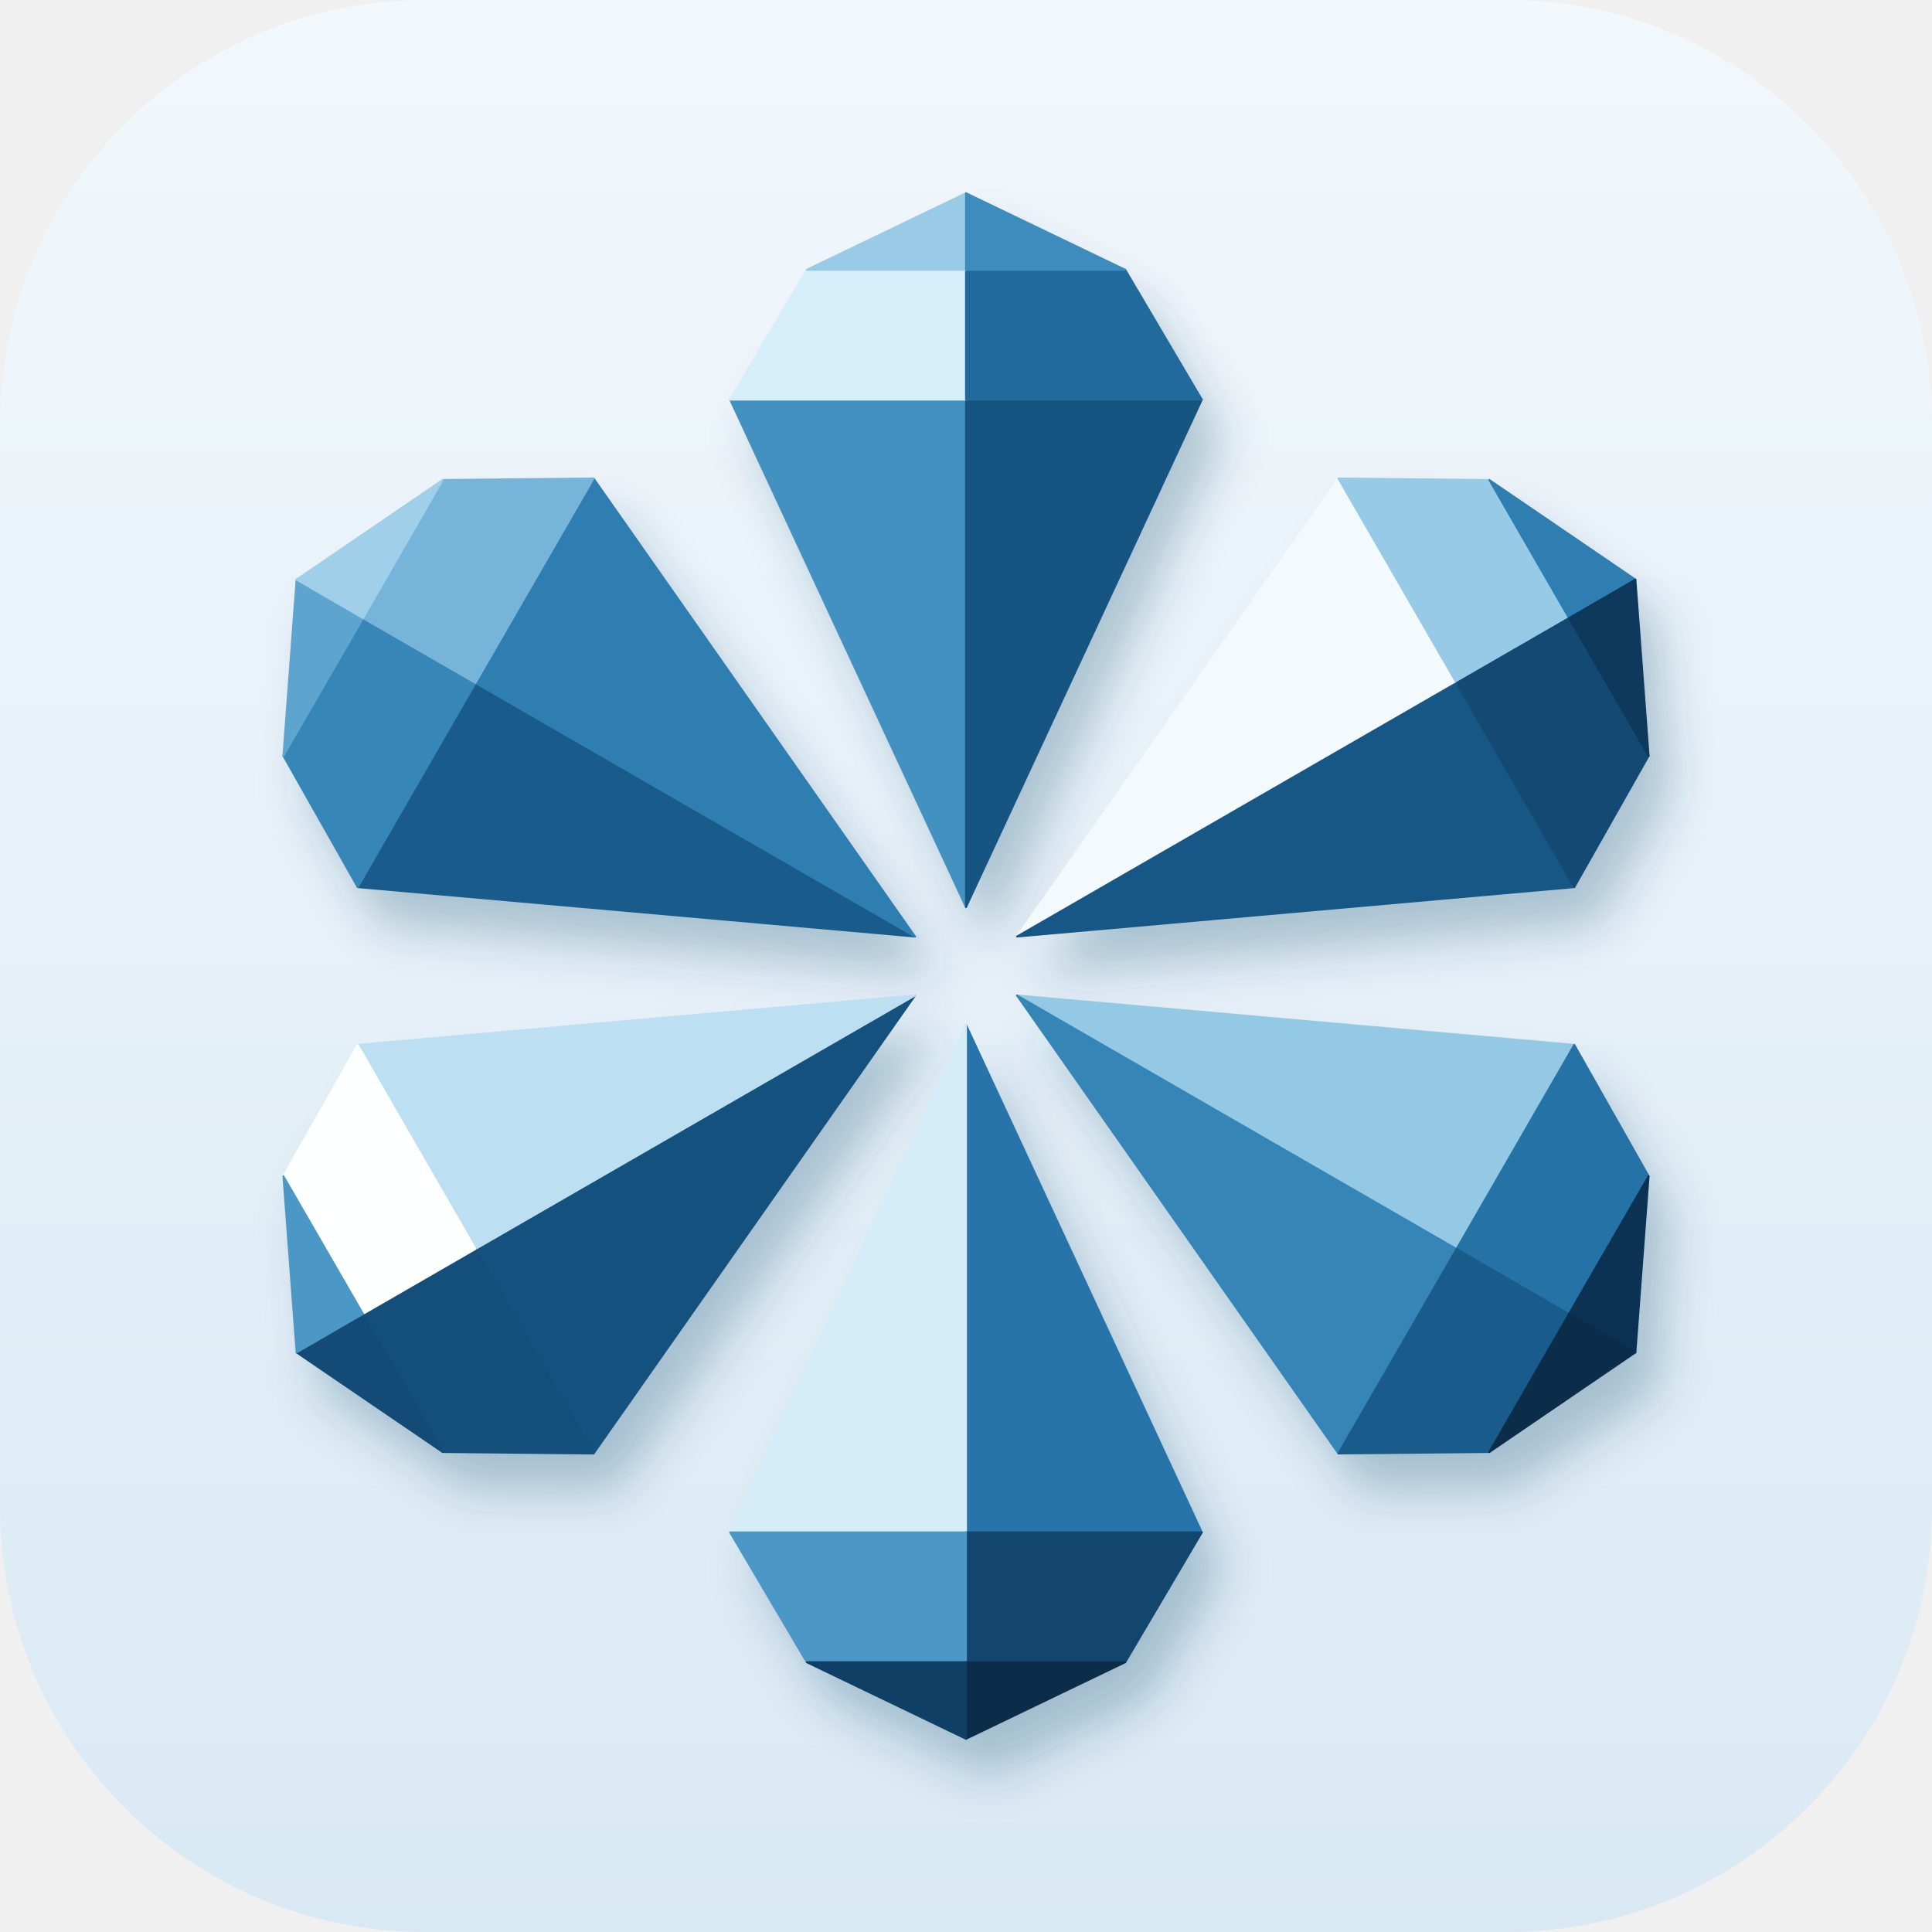
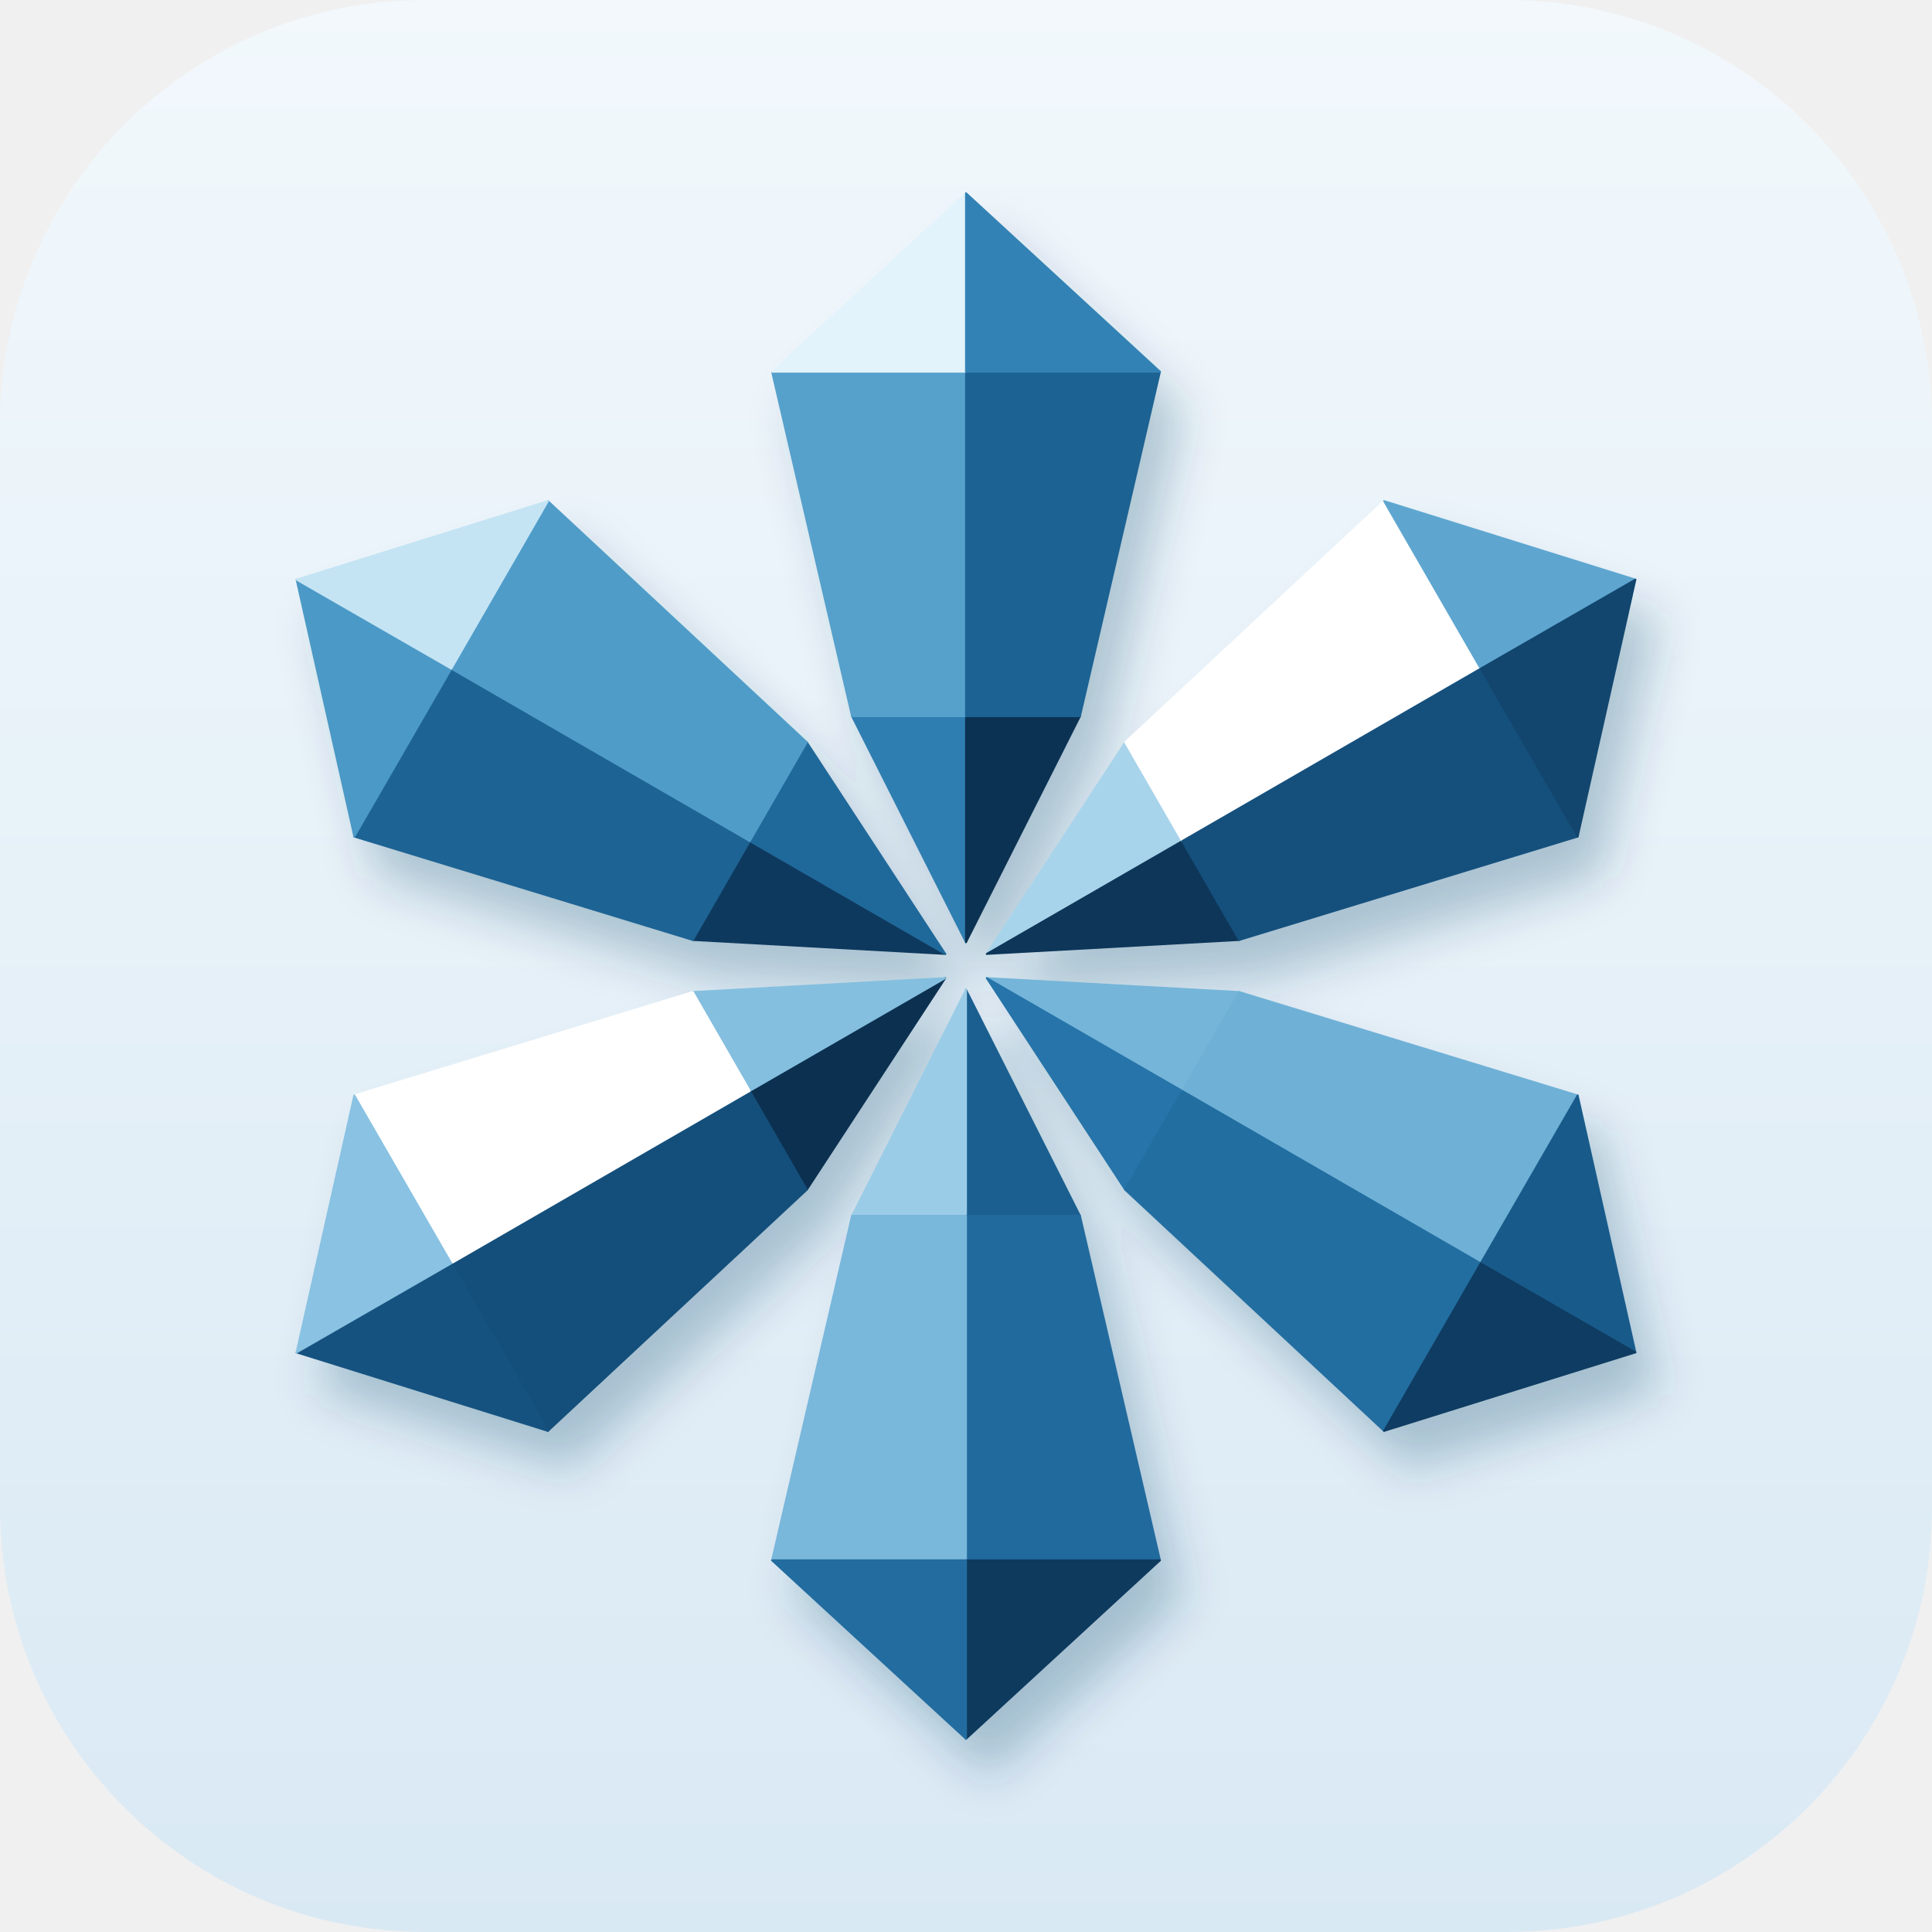
<svg xmlns="http://www.w3.org/2000/svg" viewBox="0 0 512 512" width="512" height="512">
  <defs>
    <linearGradient id="ic-tile" x1="0" y1="0" x2="0" y2="1">
      <stop offset="0" stop-color="#f2f8fc" />
      <stop offset="1" stop-color="#d9e9f4" />
    </linearGradient>
    <filter id="ic-soft" x="-20%" y="-20%" width="140%" height="140%">
      <feGaussianBlur stdDeviation="6.1" />
    </filter>
  </defs>
  <rect width="512" height="512" rx="112.6" fill="url(#ic-tile)" />
  <g transform="translate(6.1 10.2)" fill="#0f3d63" fill-opacity="0.26" filter="url(#ic-soft)">
-     <path d="M256 240.4L193.5 105.9L213.8 71.5L256 51.2L298.2 71.5L318.5 105.9Z" />
-     <path d="M269.5 248.2L354.7 126.8L394.7 127.2L433.4 153.6L436.9 200.3L417.2 235.1Z" />
-     <path d="M269.5 263.8L417.2 276.9L436.9 311.7L433.4 358.4L394.7 384.8L354.7 385.2Z" />
-     <path d="M256 271.6L318.5 406.1L298.2 440.5L256 460.8L213.8 440.5L193.5 406.1Z" />
-     <path d="M242.5 263.8L157.3 385.2L117.3 384.8L78.6 358.4L75.1 311.7L94.8 276.9Z" />
-     <path d="M242.5 248.2L94.8 235.1L75.1 200.3L78.6 153.6L117.3 127.2L157.3 126.8Z" />
+     <path d="M256 249.7L225.8 189.8L204.6 98.5L256 51.2L307.4 98.5L286.2 189.8Z" />
+     <path d="M261.5 252.8L298.2 196.7L366.8 132.8L433.4 153.6L418.1 221.7L328.4 249.1Z" />
+     <path d="M261.5 259.2L328.4 262.9L418.1 290.3L433.4 358.4L366.8 379.2L298.2 315.3Z" />
+     <path d="M256 262.3L286.2 322.2L307.4 413.5L256 460.8L204.6 413.5L225.8 322.2Z" />
+     <path d="M250.5 259.2L213.8 315.3L145.2 379.2L78.6 358.4L93.9 290.3L183.6 262.9Z" />
+     <path d="M250.5 252.8L183.6 249.1L93.9 221.7L78.6 153.6L145.2 132.8L213.8 196.7Z" />
  </g>
-   <path d="M256 240.4L193.5 105.9L256 105.9Z" fill="#4391c0" stroke="#4391c0" stroke-width="0.5" stroke-linejoin="round" />
-   <path d="M256 240.4L256 105.9L318.5 105.9Z" fill="#165482" stroke="#165482" stroke-width="0.5" stroke-linejoin="round" />
-   <path d="M193.5 105.9L213.8 71.5L256 71.5L256 105.9Z" fill="#d6eef9" stroke="#d6eef9" stroke-width="0.5" stroke-linejoin="round" />
-   <path d="M256 105.9L256 71.5L298.2 71.5L318.5 105.9Z" fill="#206a9c" stroke="#206a9c" stroke-width="0.5" stroke-linejoin="round" />
-   <path d="M213.8 71.5L256 51.2L256 71.5Z" fill="#99cbe7" stroke="#99cbe7" stroke-width="0.5" stroke-linejoin="round" />
-   <path d="M256 71.5L256 51.2L298.2 71.5Z" fill="#3e8cbd" stroke="#3e8cbd" stroke-width="0.5" stroke-linejoin="round" />
-   <path d="M269.5 248.2L354.7 126.8L386 181Z" fill="#f3fafd" stroke="#f3fafd" stroke-width="0.5" stroke-linejoin="round" />
-   <path d="M269.5 248.2L386 181L417.2 235.1Z" fill="#175786" stroke="#175786" stroke-width="0.5" stroke-linejoin="round" />
-   <path d="M354.7 126.8L394.7 127.2L415.8 163.8L386 181Z" fill="#97cae6" stroke="#97cae6" stroke-width="0.5" stroke-linejoin="round" />
-   <path d="M386 181L415.8 163.8L436.9 200.3L417.2 235.1Z" fill="#134973" stroke="#134973" stroke-width="0.5" stroke-linejoin="round" />
-   <path d="M394.7 127.2L433.4 153.6L415.8 163.8Z" fill="#2f7eb2" stroke="#2f7eb2" stroke-width="0.5" stroke-linejoin="round" />
-   <path d="M415.8 163.8L433.4 153.6L436.9 200.3Z" fill="#0e385c" stroke="#0e385c" stroke-width="0.5" stroke-linejoin="round" />
-   <path d="M269.5 263.8L417.2 276.9L386 331Z" fill="#94c9e5" stroke="#94c9e5" stroke-width="0.5" stroke-linejoin="round" />
-   <path d="M269.5 263.8L386 331L354.7 385.2Z" fill="#3685b7" stroke="#3685b7" stroke-width="0.5" stroke-linejoin="round" />
-   <path d="M417.2 276.9L436.9 311.7L415.8 348.2L386 331Z" fill="#2572a6" stroke="#2572a6" stroke-width="0.5" stroke-linejoin="round" />
-   <path d="M386 331L415.8 348.2L394.7 384.8L354.7 385.2Z" fill="#195c8c" stroke="#195c8c" stroke-width="0.5" stroke-linejoin="round" />
-   <path d="M436.9 311.7L433.4 358.4L415.8 348.2Z" fill="#0c3253" stroke="#0c3253" stroke-width="0.5" stroke-linejoin="round" />
-   <path d="M415.8 348.2L433.4 358.4L394.7 384.8Z" fill="#0b2d4a" stroke="#0b2d4a" stroke-width="0.5" stroke-linejoin="round" />
-   <path d="M256 271.6L318.5 406.1L256 406.1Z" fill="#2674a9" stroke="#2674a9" stroke-width="0.5" stroke-linejoin="round" />
-   <path d="M256 271.6L256 406.1L193.5 406.1Z" fill="#d4edf8" stroke="#d4edf8" stroke-width="0.5" stroke-linejoin="round" />
-   <path d="M318.5 406.1L298.2 440.5L256 440.5L256 406.1Z" fill="#12466f" stroke="#12466f" stroke-width="0.5" stroke-linejoin="round" />
-   <path d="M256 406.1L256 440.5L213.8 440.5L193.5 406.1Z" fill="#4b98c6" stroke="#4b98c6" stroke-width="0.5" stroke-linejoin="round" />
-   <path d="M298.2 440.5L256 460.8L256 440.5Z" fill="#0b2d4a" stroke="#0b2d4a" stroke-width="0.5" stroke-linejoin="round" />
-   <path d="M256 440.5L256 460.8L213.8 440.5Z" fill="#103f66" stroke="#103f66" stroke-width="0.5" stroke-linejoin="round" />
-   <path d="M242.5 263.8L157.3 385.2L126 331Z" fill="#15517e" stroke="#15517e" stroke-width="0.5" stroke-linejoin="round" />
-   <path d="M242.5 263.8L126 331L94.8 276.9Z" fill="#bcdff1" stroke="#bcdff1" stroke-width="0.5" stroke-linejoin="round" />
-   <path d="M157.3 385.2L117.3 384.8L96.2 348.2L126 331Z" fill="#144e7a" stroke="#144e7a" stroke-width="0.5" stroke-linejoin="round" />
-   <path d="M126 331L96.2 348.2L75.1 311.7L94.8 276.9Z" fill="#feffff" stroke="#feffff" stroke-width="0.5" stroke-linejoin="round" />
-   <path d="M117.3 384.8L78.6 358.4L96.2 348.2Z" fill="#134b76" stroke="#134b76" stroke-width="0.5" stroke-linejoin="round" />
-   <path d="M96.2 348.2L78.6 358.4L75.1 311.7Z" fill="#4b98c6" stroke="#4b98c6" stroke-width="0.5" stroke-linejoin="round" />
-   <path d="M242.5 248.2L94.8 235.1L126 181Z" fill="#195c8c" stroke="#195c8c" stroke-width="0.5" stroke-linejoin="round" />
-   <path d="M242.5 248.2L126 181L157.3 126.8Z" fill="#2f7eb2" stroke="#2f7eb2" stroke-width="0.5" stroke-linejoin="round" />
-   <path d="M94.8 235.1L75.1 200.3L96.2 163.8L126 181Z" fill="#3786b8" stroke="#3786b8" stroke-width="0.5" stroke-linejoin="round" />
-   <path d="M126 181L96.2 163.8L117.3 127.2L157.3 126.8Z" fill="#76b5d9" stroke="#76b5d9" stroke-width="0.5" stroke-linejoin="round" />
-   <path d="M75.1 200.3L78.6 153.6L96.2 163.8Z" fill="#5da5cf" stroke="#5da5cf" stroke-width="0.5" stroke-linejoin="round" />
-   <path d="M96.2 163.8L78.6 153.6L117.3 127.2Z" fill="#9fcfe9" stroke="#9fcfe9" stroke-width="0.5" stroke-linejoin="round" />
+   <path d="M256 249.7L225.8 189.8L256 189.8Z" fill="#2e7eb1" stroke="#2e7eb1" stroke-width="0.5" stroke-linejoin="round" />
+   <path d="M256 249.7L256 189.8L286.2 189.8Z" fill="#0c3253" stroke="#0c3253" stroke-width="0.5" stroke-linejoin="round" />
+   <path d="M225.8 189.8L204.6 98.5L256 98.5L256 189.8Z" fill="#56a0cc" stroke="#56a0cc" stroke-width="0.5" stroke-linejoin="round" />
+   <path d="M256 189.8L256 98.5L307.4 98.5L286.2 189.8Z" fill="#1c6293" stroke="#1c6293" stroke-width="0.5" stroke-linejoin="round" />
+   <path d="M204.6 98.5L256 51.2L256 98.5Z" fill="#e3f3fb" stroke="#e3f3fb" stroke-width="0.5" stroke-linejoin="round" />
+   <path d="M256 98.5L256 51.2L307.4 98.5Z" fill="#3382b5" stroke="#3382b5" stroke-width="0.5" stroke-linejoin="round" />
+   <path d="M261.5 252.8L298.2 196.7L313.3 222.9Z" fill="#a8d4eb" stroke="#a8d4eb" stroke-width="0.5" stroke-linejoin="round" />
+   <path d="M261.5 252.8L313.3 222.9L328.4 249.1Z" fill="#0d3659" stroke="#0d3659" stroke-width="0.5" stroke-linejoin="round" />
+   <path d="M298.2 196.7L366.8 132.8L392.4 177.2L313.3 222.9Z" fill="#ffffff" stroke="#ffffff" stroke-width="0.5" stroke-linejoin="round" />
+   <path d="M313.3 222.9L392.4 177.2L418.1 221.7L328.4 249.1Z" fill="#15507d" stroke="#15507d" stroke-width="0.5" stroke-linejoin="round" />
+   <path d="M366.8 132.8L433.4 153.6L392.4 177.2Z" fill="#5ea6d0" stroke="#5ea6d0" stroke-width="0.5" stroke-linejoin="round" />
+   <path d="M392.4 177.2L433.4 153.6L418.1 221.7Z" fill="#12466e" stroke="#12466e" stroke-width="0.5" stroke-linejoin="round" />
+   <path d="M261.5 259.2L328.4 262.9L313.3 289.1Z" fill="#75b5d9" stroke="#75b5d9" stroke-width="0.5" stroke-linejoin="round" />
+   <path d="M261.5 259.2L313.3 289.1L298.2 315.3Z" fill="#2674a9" stroke="#2674a9" stroke-width="0.5" stroke-linejoin="round" />
+   <path d="M328.4 262.9L418.1 290.3L392.4 334.8L313.3 289.1Z" fill="#6fb1d6" stroke="#6fb1d6" stroke-width="0.5" stroke-linejoin="round" />
+   <path d="M313.3 289.1L392.4 334.8L366.8 379.2L298.2 315.3Z" fill="#226ea1" stroke="#226ea1" stroke-width="0.5" stroke-linejoin="round" />
+   <path d="M418.1 290.3L433.4 358.4L392.4 334.8Z" fill="#185b8b" stroke="#185b8b" stroke-width="0.5" stroke-linejoin="round" />
+   <path d="M392.4 334.8L433.4 358.4L366.8 379.2Z" fill="#0f3c62" stroke="#0f3c62" stroke-width="0.5" stroke-linejoin="round" />
+   <path d="M256 262.3L286.2 322.2L256 322.2Z" fill="#1b5f90" stroke="#1b5f90" stroke-width="0.5" stroke-linejoin="round" />
+   <path d="M256 262.3L256 322.2L225.8 322.2Z" fill="#9bcce7" stroke="#9bcce7" stroke-width="0.5" stroke-linejoin="round" />
+   <path d="M286.2 322.2L307.4 413.5L256 413.5L256 322.2Z" fill="#216a9d" stroke="#216a9d" stroke-width="0.5" stroke-linejoin="round" />
+   <path d="M256 322.2L256 413.5L204.6 413.5L225.8 322.2Z" fill="#79b7db" stroke="#79b7db" stroke-width="0.5" stroke-linejoin="round" />
+   <path d="M307.4 413.5L256 460.8L256 413.5Z" fill="#0e3a5e" stroke="#0e3a5e" stroke-width="0.5" stroke-linejoin="round" />
+   <path d="M256 413.5L256 460.8L204.6 413.5Z" fill="#226c9f" stroke="#226c9f" stroke-width="0.5" stroke-linejoin="round" />
+   <path d="M250.5 259.2L213.8 315.3L198.7 289.1Z" fill="#0c3050" stroke="#0c3050" stroke-width="0.5" stroke-linejoin="round" />
+   <path d="M250.5 259.2L198.7 289.1L183.6 262.9Z" fill="#84bfdf" stroke="#84bfdf" stroke-width="0.5" stroke-linejoin="round" />
+   <path d="M213.8 315.3L145.2 379.2L119.6 334.8L198.7 289.1Z" fill="#144f7b" stroke="#144f7b" stroke-width="0.5" stroke-linejoin="round" />
+   <path d="M198.7 289.1L119.6 334.8L93.9 290.3L183.6 262.9Z" fill="#ffffff" stroke="#ffffff" stroke-width="0.5" stroke-linejoin="round" />
+   <path d="M145.2 379.2L78.6 358.4L119.6 334.8Z" fill="#165280" stroke="#165280" stroke-width="0.5" stroke-linejoin="round" />
+   <path d="M119.6 334.8L78.6 358.4L93.9 290.3Z" fill="#89c2e2" stroke="#89c2e2" stroke-width="0.5" stroke-linejoin="round" />
+   <path d="M250.5 252.8L183.6 249.1L198.7 222.9Z" fill="#0e395e" stroke="#0e395e" stroke-width="0.5" stroke-linejoin="round" />
+   <path d="M250.5 252.8L198.7 222.9L213.8 196.7Z" fill="#1f689a" stroke="#1f689a" stroke-width="0.5" stroke-linejoin="round" />
+   <path d="M183.6 249.1L93.9 221.7L119.6 177.2L198.7 222.9Z" fill="#1d6394" stroke="#1d6394" stroke-width="0.5" stroke-linejoin="round" />
+   <path d="M198.7 222.9L119.6 177.2L145.2 132.8L213.8 196.7Z" fill="#4f9cc9" stroke="#4f9cc9" stroke-width="0.5" stroke-linejoin="round" />
+   <path d="M93.9 221.7L78.6 153.6L119.6 177.2Z" fill="#4b99c6" stroke="#4b99c6" stroke-width="0.5" stroke-linejoin="round" />
+   <path d="M119.6 177.2L78.6 153.6L145.2 132.8Z" fill="#c4e4f4" stroke="#c4e4f4" stroke-width="0.5" stroke-linejoin="round" />
</svg>
